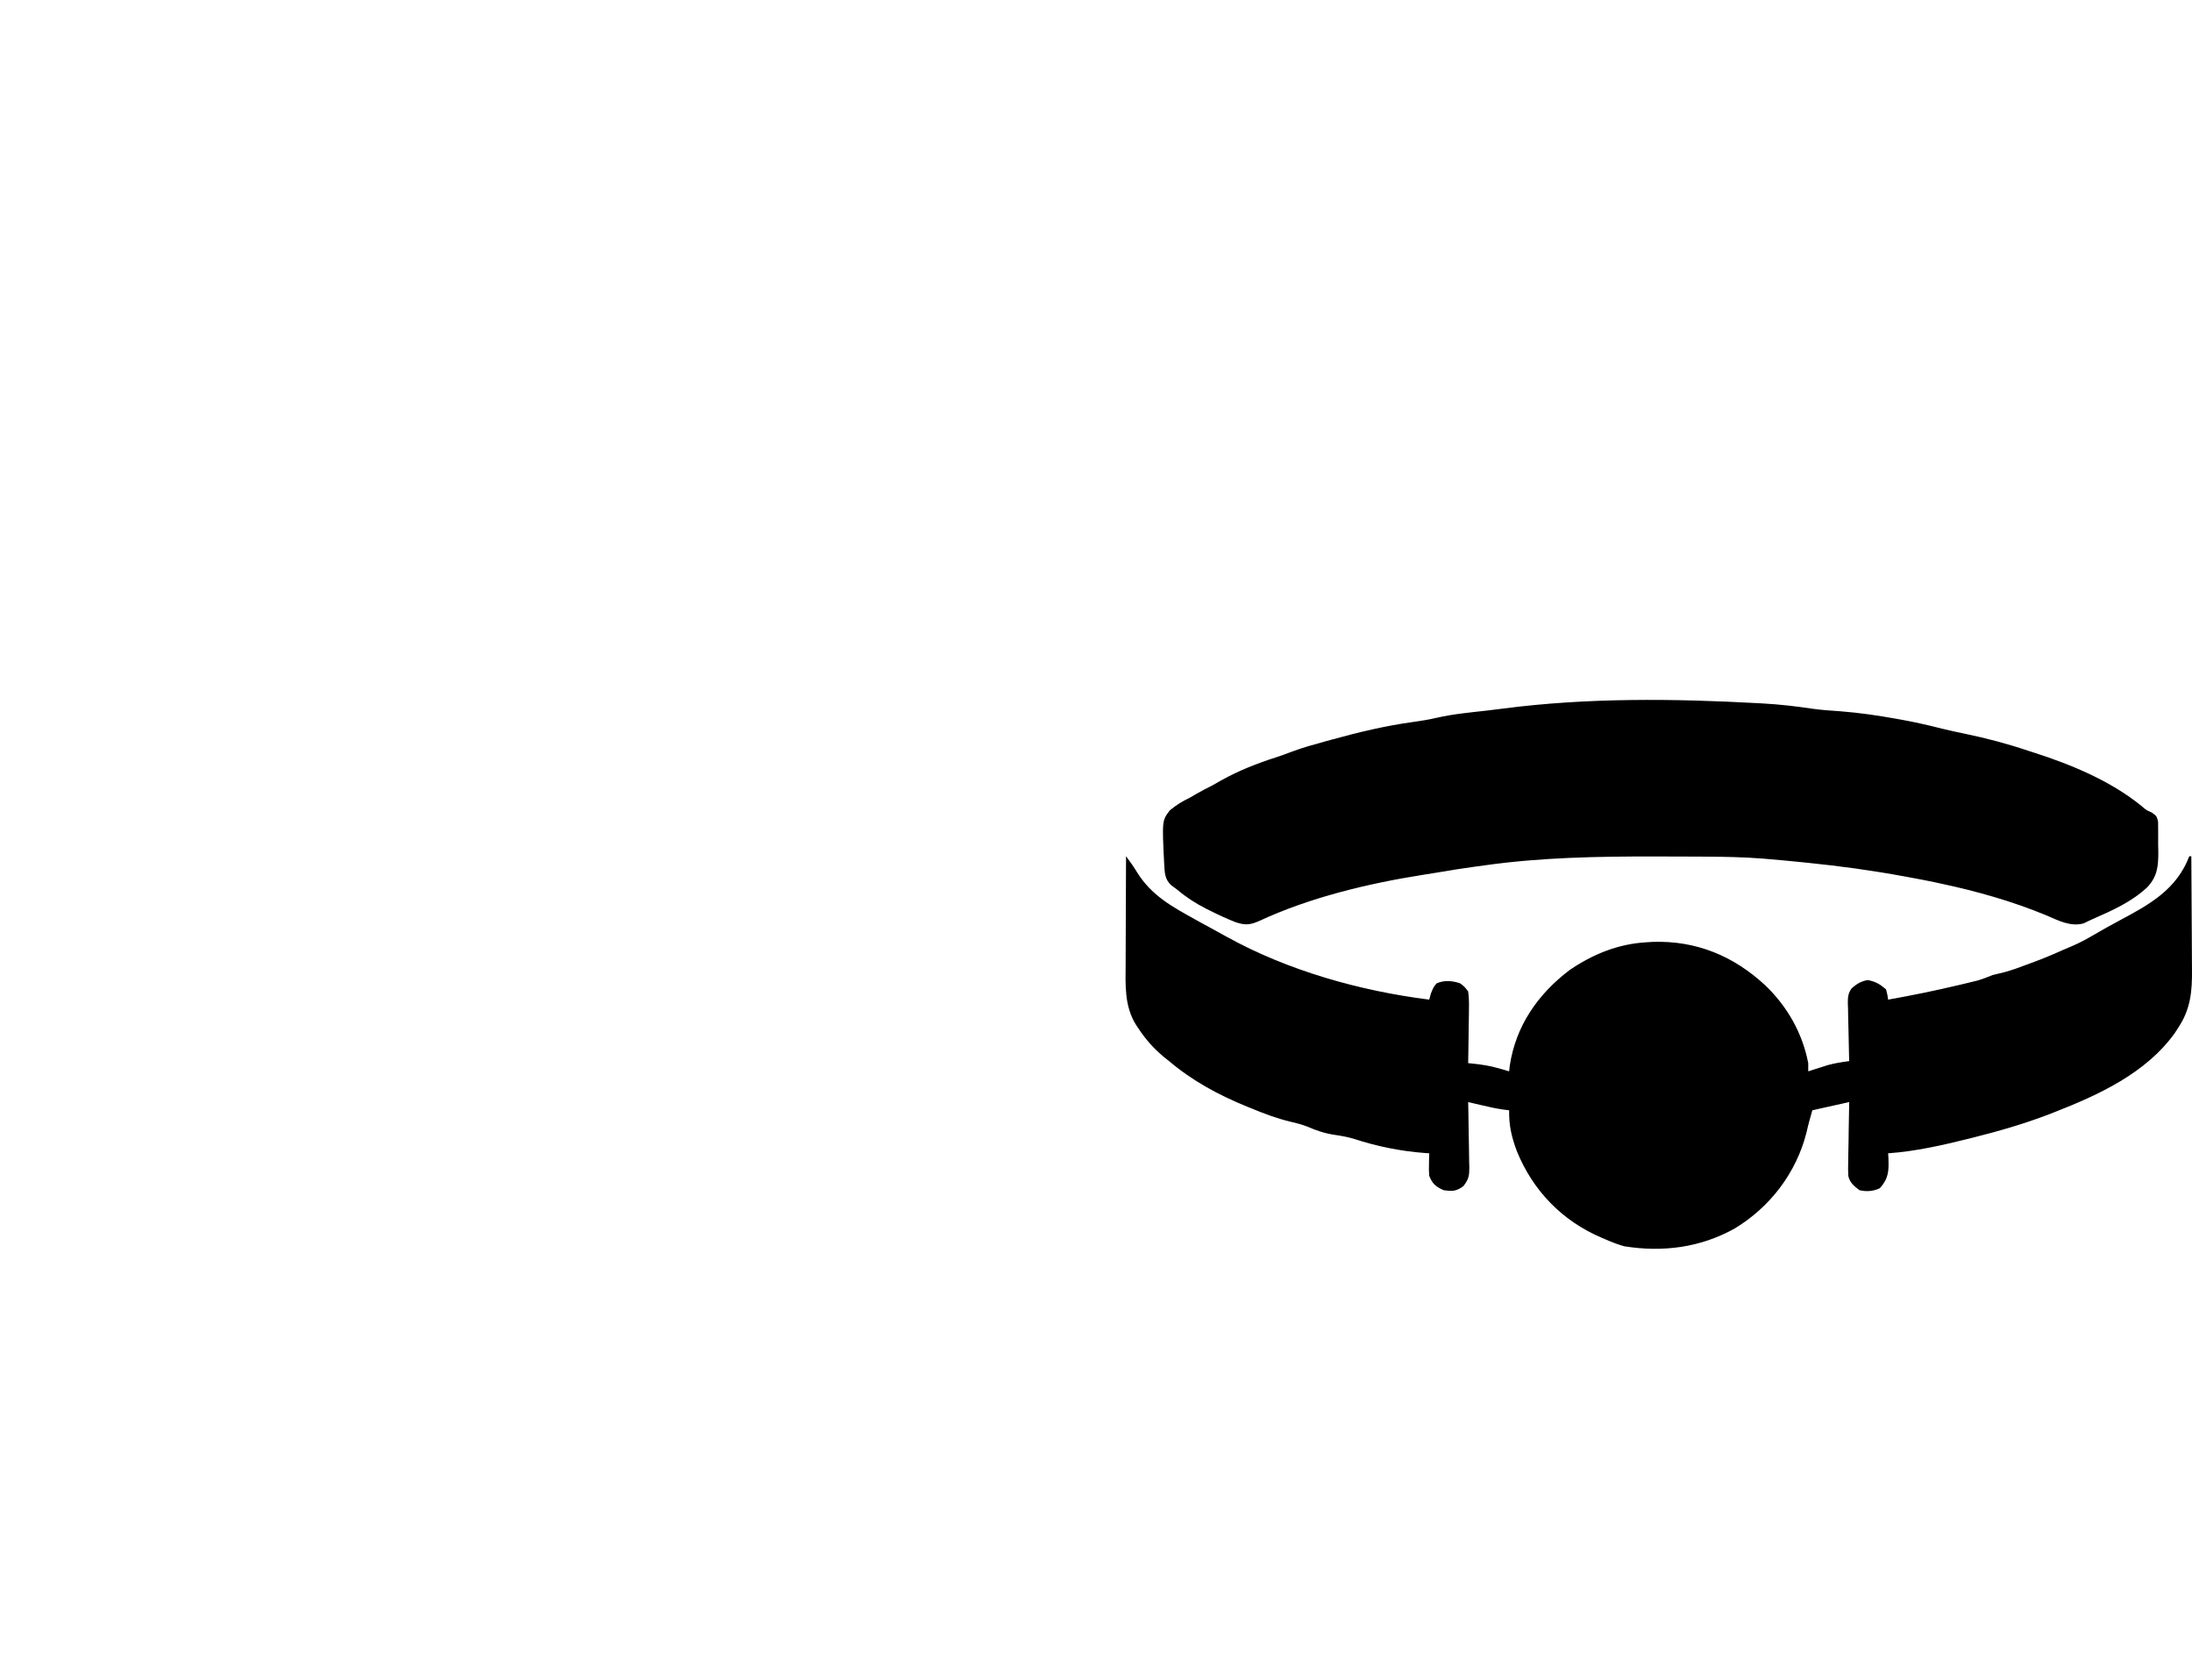
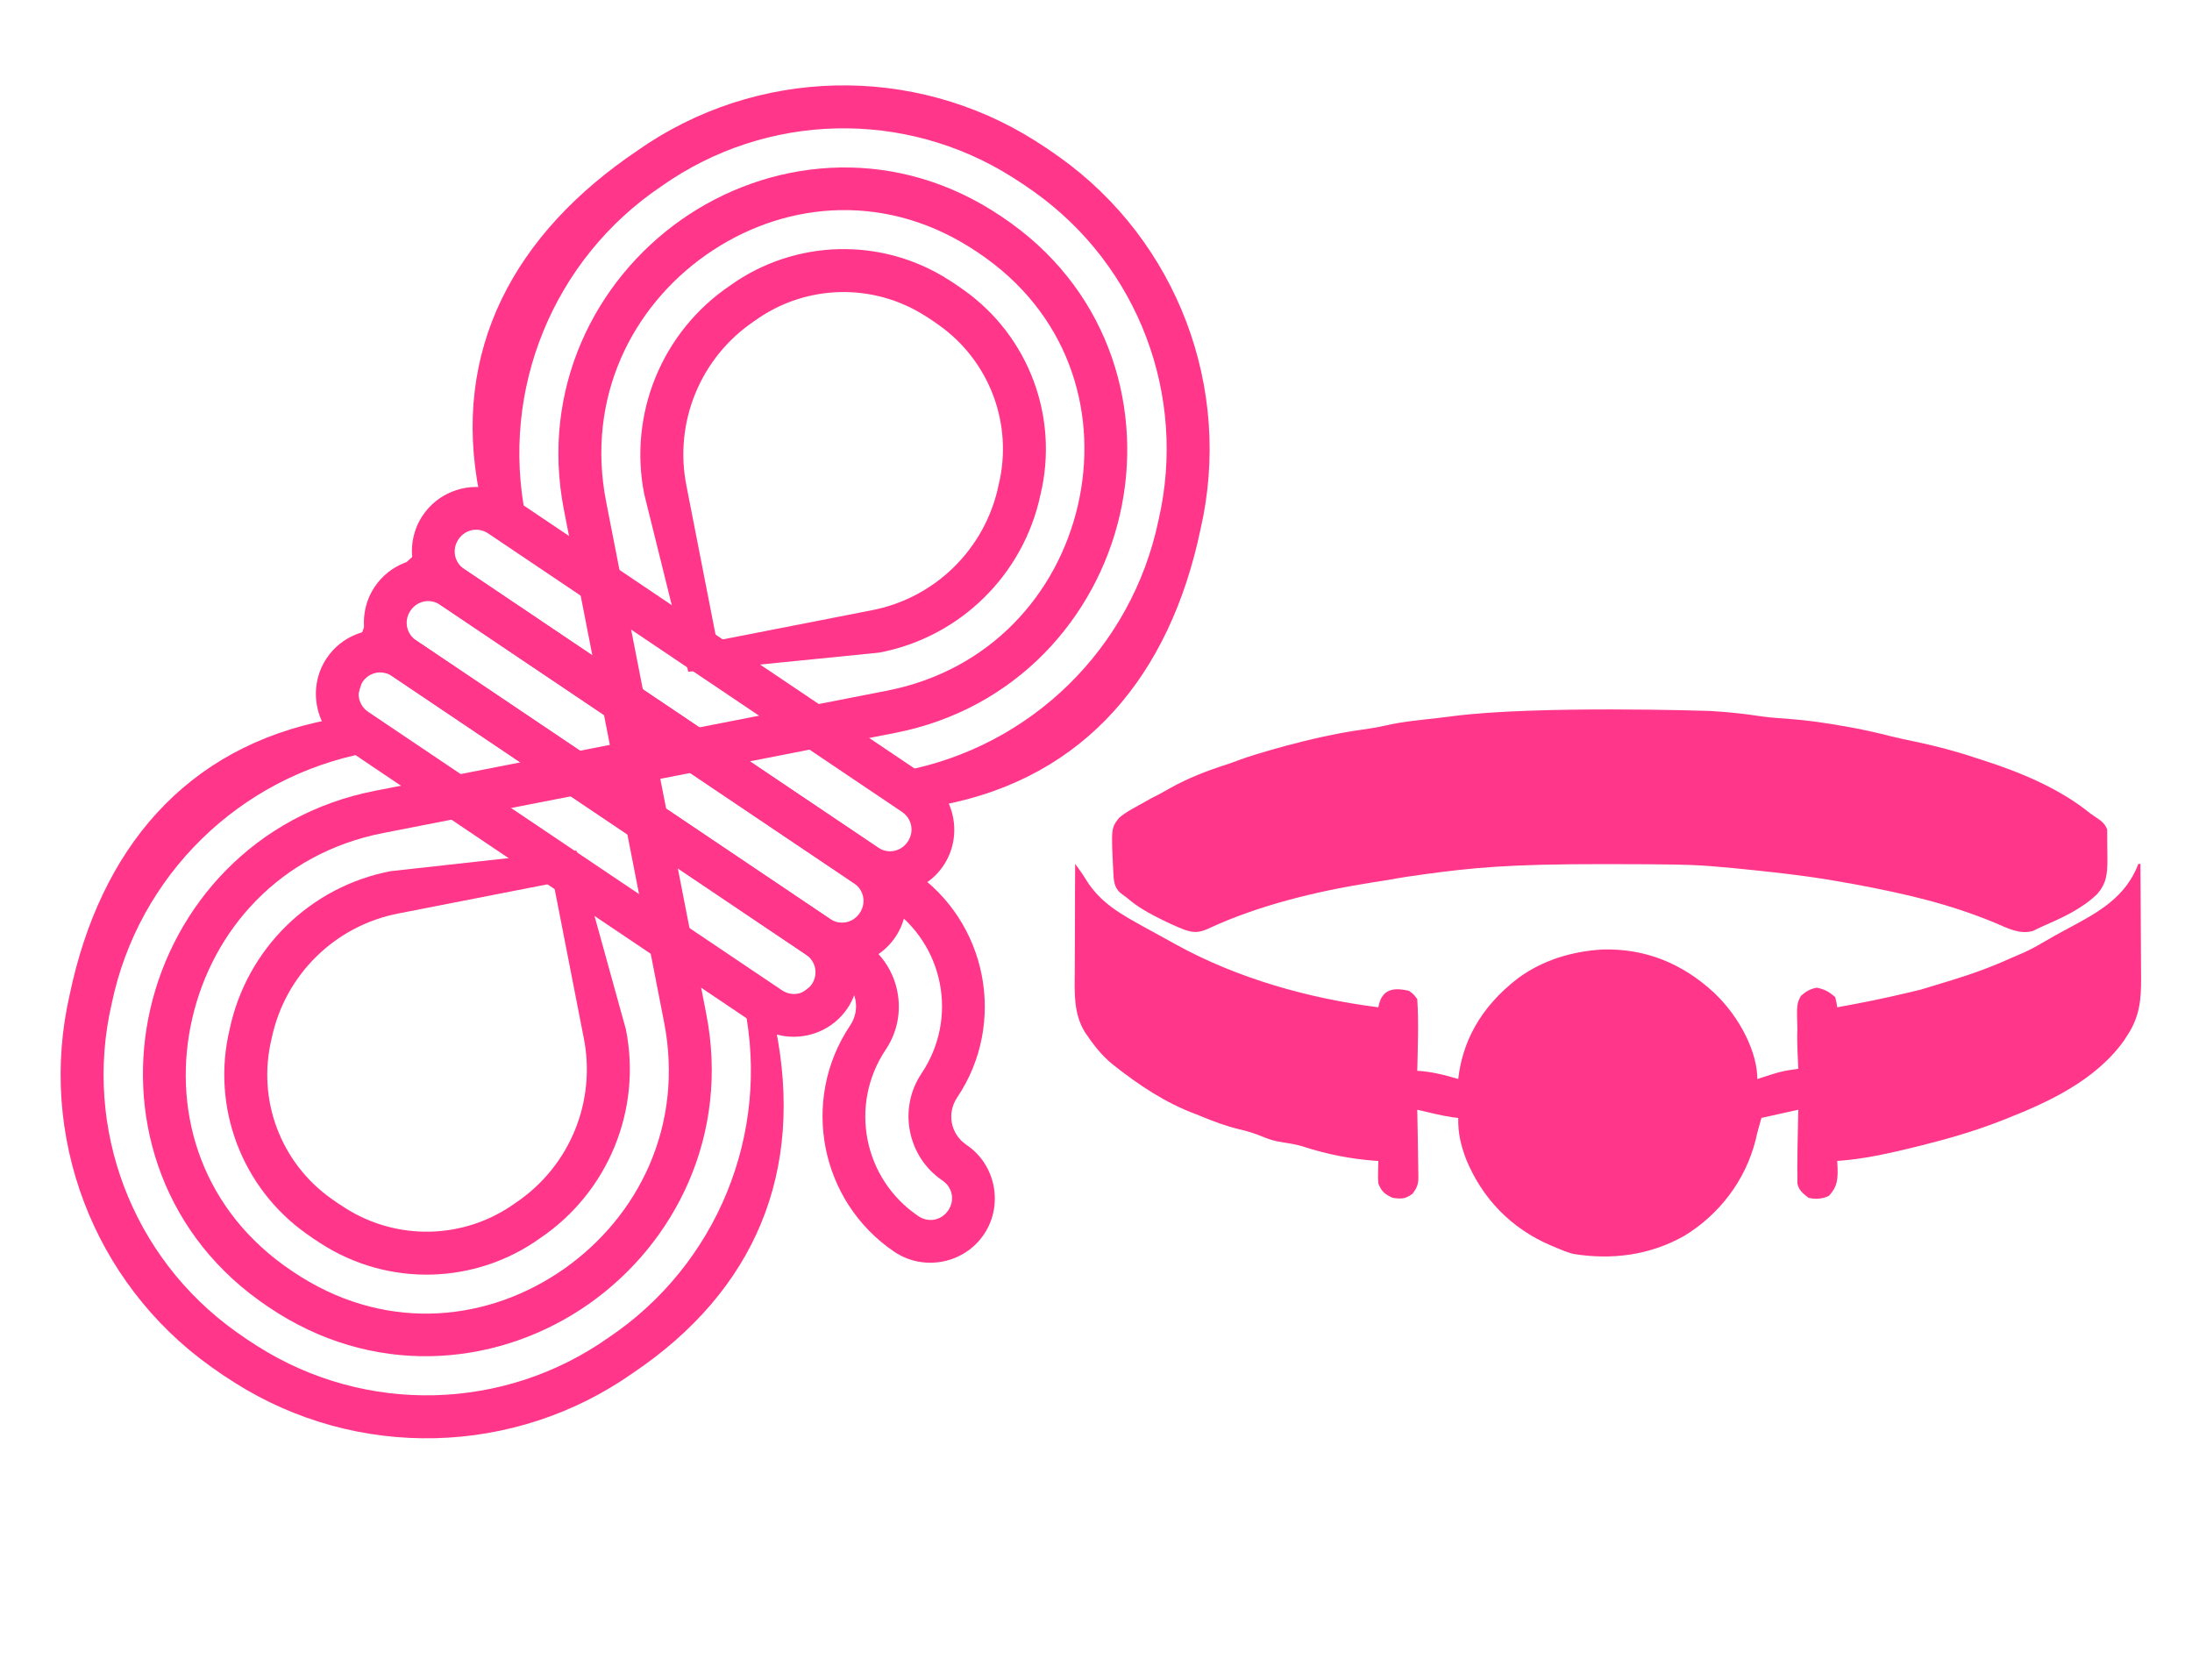
- <svg xmlns="http://www.w3.org/2000/svg" viewBox="113.989 135.884 254.877 195.291" width="254.877px" height="195.291px" preserveAspectRatio="none">
-   <g id="object-3">
-     <g id="object-2" transform="matrix(0.238206, 0, 0, 0.238206, 235.6315, 189.0323)" style="">
-       <path d="M 38.999 194.823 C 40.955 197.405 42.761 199.987 44.436 202.76 C 51.508 214.08 61.581 219.514 72.999 225.823 C 73.883 226.315 74.767 226.808 75.678 227.315 C 77.404 228.267 79.137 229.208 80.874 230.139 C 83.284 231.438 85.674 232.761 88.061 234.1 C 118.053 250.683 153.048 260.535 186.999 264.823 C 187.246 263.895 187.494 262.967 187.749 262.01 C 188.999 258.823 188.999 258.823 190.561 256.885 C 194.343 255.237 198.098 255.566 201.999 256.823 C 204.113 258.365 204.113 258.365 205.999 260.823 C 206.348 263.643 206.467 266.06 206.389 268.87 C 206.384 269.641 206.378 270.412 206.372 271.207 C 206.35 273.663 206.3 276.117 206.249 278.573 C 206.229 280.241 206.21 281.909 206.194 283.577 C 206.15 287.659 206.081 291.741 205.999 295.823 C 206.578 295.877 207.157 295.931 207.754 295.987 C 212.33 296.448 216.631 297.096 221.061 298.385 C 222.001 298.655 222.941 298.924 223.909 299.202 C 224.598 299.407 225.288 299.612 225.999 299.823 C 226.102 298.895 226.205 297.967 226.311 297.01 C 229.268 277.56 240.01 262.164 255.499 250.385 C 266.897 242.634 279.127 237.628 292.999 236.823 C 294.063 236.758 295.128 236.694 296.225 236.627 C 317.325 235.961 335.518 243.462 350.999 257.823 C 361.752 268.088 369.21 281.217 371.999 295.823 C 371.999 297.143 371.999 298.463 371.999 299.823 C 372.856 299.546 373.713 299.268 374.596 298.983 C 375.74 298.621 376.883 298.258 378.061 297.885 C 379.186 297.526 380.312 297.166 381.471 296.795 C 384.983 295.827 388.393 295.306 391.999 294.823 C 391.951 293.317 391.951 293.317 391.903 291.781 C 391.795 288.045 391.726 284.309 391.669 280.571 C 391.639 278.956 391.598 277.341 391.546 275.726 C 391.473 273.4 391.439 271.076 391.413 268.749 C 391.382 268.031 391.351 267.313 391.319 266.573 C 391.317 263.739 391.457 261.498 393.269 259.24 C 395.782 257.047 397.709 255.877 400.999 255.26 C 404.856 255.984 407.03 257.268 409.999 259.823 C 410.667 262.467 410.667 262.467 410.999 264.823 C 422.575 262.753 434.06 260.433 445.499 257.698 C 447.1 257.318 447.1 257.318 448.733 256.93 C 450.241 256.564 450.241 256.564 451.78 256.19 C 452.667 255.975 453.555 255.759 454.469 255.537 C 457.07 254.803 459.495 253.834 461.999 252.823 C 463.933 252.348 465.867 251.874 467.804 251.408 C 471.773 250.35 475.592 248.887 479.436 247.448 C 480.231 247.156 481.026 246.865 481.844 246.565 C 486.607 244.798 491.264 242.87 495.89 240.772 C 497.803 239.911 499.738 239.098 501.674 238.292 C 504.997 236.824 508.054 235.159 511.186 233.323 C 515.406 230.857 519.648 228.46 523.967 226.17 C 538.573 218.406 551.834 211.071 557.999 194.823 C 558.329 194.823 558.659 194.823 558.999 194.823 C 559.068 203.664 559.122 212.505 559.154 221.346 C 559.17 225.452 559.191 229.558 559.225 233.664 C 559.258 237.632 559.276 241.6 559.283 245.568 C 559.289 247.076 559.3 248.585 559.316 250.093 C 559.427 260.846 558.661 269.372 552.624 278.51 C 552.059 279.38 551.494 280.251 550.913 281.147 C 536.955 300.659 513.749 311.349 491.999 319.823 C 491.12 320.166 490.242 320.508 489.337 320.861 C 477.298 325.473 465.054 329.01 452.561 332.135 C 451.903 332.3 451.245 332.466 450.567 332.636 C 437.573 335.871 424.384 338.89 410.999 339.823 C 411.045 340.547 411.091 341.272 411.139 342.018 C 411.375 348.341 411.282 352.035 406.999 356.823 C 403.841 358.402 400.392 358.642 396.999 357.823 C 394.381 355.83 392.318 354.222 391.56 350.903 C 391.421 348.594 391.436 346.334 391.51 344.022 C 391.517 343.186 391.524 342.349 391.532 341.488 C 391.56 338.828 391.622 336.17 391.686 333.51 C 391.711 331.702 391.734 329.894 391.754 328.086 C 391.805 323.664 391.903 319.246 391.999 314.823 C 386.059 316.143 380.119 317.463 373.999 318.823 C 372.987 322.365 371.979 325.913 371.186 329.51 C 366.269 349.217 353.438 366.073 336.124 376.51 C 319.471 385.829 301.035 388.254 282.182 385.206 C 278.972 384.298 276.047 383.178 272.999 381.823 C 272.374 381.56 271.75 381.297 271.107 381.025 C 251.993 372.871 237.673 358.199 229.776 338.823 C 227.17 331.799 225.874 326.298 225.999 318.823 C 225.112 318.72 224.225 318.617 223.311 318.51 C 219.563 317.984 215.913 317.141 212.229 316.28 C 211.061 316.008 209.894 315.735 208.691 315.455 C 207.802 315.246 206.914 315.038 205.999 314.823 C 206.025 315.948 206.051 317.073 206.078 318.232 C 206.169 322.415 206.226 326.599 206.273 330.783 C 206.298 332.593 206.332 334.402 206.376 336.21 C 206.437 338.814 206.465 341.417 206.487 344.022 C 206.513 344.827 206.539 345.633 206.565 346.463 C 206.567 350.718 206.363 352.347 203.687 355.842 C 200.171 358.432 198.28 358.434 193.999 357.823 C 190.184 356.128 188.494 354.686 186.999 350.823 C 186.803 348.026 186.803 348.026 186.874 345.073 C 186.892 344.088 186.91 343.103 186.928 342.088 C 186.952 341.341 186.975 340.593 186.999 339.823 C 186.39 339.785 185.782 339.748 185.155 339.71 C 173.071 338.803 161.586 336.491 150.088 332.725 C 146.992 331.821 144.002 331.282 140.811 330.823 C 135.996 330.11 131.998 328.753 127.549 326.823 C 124.788 325.74 122.076 325.052 119.186 324.385 C 112.521 322.798 106.323 320.438 99.999 317.823 C 99.062 317.444 99.062 317.444 98.107 317.057 C 84.299 311.443 71.42 304.507 59.999 294.823 C 59.19 294.182 58.382 293.541 57.549 292.881 C 52.512 288.693 48.584 284.265 44.999 278.823 C 44.625 278.266 44.251 277.709 43.866 277.135 C 38.105 267.919 38.727 257.539 38.803 247.069 C 38.807 245.557 38.81 244.045 38.812 242.534 C 38.819 238.583 38.839 234.633 38.861 230.683 C 38.882 226.64 38.891 222.598 38.901 218.555 C 38.922 210.644 38.956 202.734 38.999 194.823 Z" style="stroke-width: 1;" id="object-0" />
-       <path d="M 347.865 120.135 C 348.933 120.193 348.933 120.193 350.022 120.253 C 358.047 120.715 365.93 121.603 373.876 122.805 C 378.486 123.453 383.098 123.756 387.74 124.072 C 396.859 124.782 405.8 126.081 414.802 127.697 C 415.947 127.903 417.092 128.108 418.271 128.32 C 424.65 129.506 430.927 130.918 437.21 132.534 C 440.966 133.472 444.745 134.261 448.535 135.047 C 458.963 137.213 469.03 139.853 479.115 143.26 C 480.178 143.599 481.242 143.938 482.337 144.287 C 500.605 150.156 519.84 158.168 534.775 170.385 C 537.038 172.346 537.038 172.346 539.717 173.493 C 542.115 175.26 542.115 175.26 542.777 178.044 C 542.817 181.68 542.844 185.311 542.802 188.947 C 542.83 190.202 542.858 191.457 542.886 192.75 C 542.868 199.718 542.459 204.484 537.691 209.763 C 530.034 217.035 520.511 221.255 510.932 225.454 C 509.449 226.111 507.99 226.824 506.54 227.553 C 500.085 229.434 493.96 226.143 488.115 223.635 C 471.639 216.82 454.534 211.984 437.115 208.26 C 436.018 208.019 434.921 207.778 433.79 207.529 C 429.909 206.713 426.016 205.976 422.115 205.26 C 421.141 205.078 420.167 204.896 419.163 204.709 C 403.365 201.799 387.594 199.62 371.615 198.01 C 370.793 197.927 369.972 197.844 369.126 197.759 C 366.737 197.521 364.348 197.287 361.958 197.057 C 361.273 196.99 360.587 196.924 359.881 196.855 C 357.626 196.644 355.371 196.45 353.115 196.26 C 352.111 196.173 351.107 196.086 350.073 195.996 C 340.482 195.23 330.937 195.065 321.322 195.022 C 320.073 195.014 320.073 195.014 318.8 195.007 C 312.509 194.971 306.218 194.955 299.927 194.947 C 299.006 194.946 298.084 194.944 297.135 194.943 C 269.263 194.908 241.762 195.377 214.115 199.26 C 212.81 199.436 211.505 199.612 210.161 199.793 C 203.63 200.689 197.127 201.688 190.634 202.825 C 188.402 203.21 186.17 203.562 183.931 203.897 C 157.082 208.141 128.642 214.949 103.961 226.443 C 99.548 228.396 97.017 228.568 92.431 227.002 C 88.219 225.357 84.156 223.472 80.115 221.447 C 79.067 220.923 79.067 220.923 77.998 220.388 C 72.95 217.805 68.451 214.928 64.115 211.26 C 63.145 210.538 62.176 209.816 61.177 209.072 C 57.709 206.025 57.881 202.582 57.595 198.193 C 56.565 177.375 56.565 177.375 60.404 172.397 C 63.52 169.808 66.469 168.015 70.115 166.26 C 71.081 165.694 72.048 165.128 73.044 164.545 C 75.692 163.011 78.381 161.633 81.115 160.26 C 82.618 159.412 84.119 158.558 85.615 157.697 C 94.223 152.937 103.086 149.464 112.439 146.471 C 114.923 145.652 117.386 144.769 119.826 143.826 C 125.132 141.813 130.586 140.334 136.052 138.822 C 137.161 138.515 138.27 138.208 139.412 137.892 C 152.579 134.275 165.539 131.149 179.079 129.298 C 182.961 128.764 186.766 128.148 190.583 127.26 C 198.694 125.394 206.994 124.648 215.252 123.711 C 217.896 123.402 220.534 123.08 223.172 122.734 C 264.293 117.378 306.5 117.867 347.865 120.135 Z" style="stroke-width: 1;" id="object-1" />
-     </g>
-     <g>
-       <g id="Group_3276" data-name="Group 3276" transform="matrix(1, 0, 0, 1, -368.8514, 60.48193)">
-         <g transform="matrix(0.829654, 0.558278, -0.558278, 0.829654, 17.30313, -4.370554)" style="transform-origin: 554.374px 177.418px;">
-           <g>
-             <g>
-               <path id="Path_1700" data-name="Path 1700" d="M522.052,198.867c-18.834,18.834-6.444,51.523,20.175,52.423q.633.021,1.27.021t1.27-.021c26.62-.9,39.009-33.589,20.175-52.423l-42.891-42.891c-18.834-18.834-6.444-51.523,20.175-52.423q.633-.021,1.27-.021t1.27.021c26.62.9,39.009,33.589,20.175,52.423Z" fill="none" stroke="#ff368a" stroke-miterlimit="10" stroke-width="5" />
-             </g>
-             <g id="Group_3271" data-name="Group 3271">
-               <g>
-                 <g>
-                   <g>
-                     <g id="Group_3270" data-name="Group 3270">
-                       <path id="Path_1699" data-name="Path 1699" d="M600.322,205.356a16.486,16.486,0,0,1-16.467-16.467,6.474,6.474,0,0,0-6.467-6.467h-4.119a5,5,0,0,1,0-10h4.119a16.486,16.486,0,0,1,16.467,16.467,6.474,6.474,0,0,0,6.467,6.467,5,5,0,0,1,0,10Z" fill="none" stroke="#ff368a" stroke-miterlimit="10" stroke-width="5" />
-                     </g>
-                     <path id="Path_1701" data-name="Path 1701" d="M543.5,260.829q-.8,0-1.589-.027a39.2,39.2,0,0,1-35.548-25.2,39.928,39.928,0,0,1,8.961-43.469l14.715-14.715-14.715-14.715a39.928,39.928,0,0,1-8.961-43.469,39.2,39.2,0,0,1,35.545-25.2c1.06-.036,2.124-.035,3.18,0a39.2,39.2,0,0,1,35.548,25.2,39.93,39.93,0,0,1-8.961,43.469l-14.715,14.715,14.715,14.715a39.93,39.93,0,0,1,8.961,43.469,39.2,39.2,0,0,1-35.545,25.2C544.559,260.82,544.03,260.829,543.5,260.829Zm0-69.947L528.783,205.6a21.188,21.188,0,0,0-4.714,23.022,20.159,20.159,0,0,0,18.481,13.158c.626.021,1.269.021,1.9,0a20.156,20.156,0,0,0,18.478-13.158,21.188,21.188,0,0,0-4.714-23.022Zm0-77.832c-.318,0-.636,0-.951.016a20.158,20.158,0,0,0-18.479,13.158,21.188,21.188,0,0,0,4.714,23.022L543.5,163.961l14.715-14.715a21.19,21.19,0,0,0,4.714-23.022,20.155,20.155,0,0,0-18.48-13.158C544.134,113.055,543.816,113.05,543.5,113.05Z" fill="none" stroke="#ff368a" stroke-miterlimit="10" stroke-width="5" />
-                   </g>
-                 </g>
-               </g>
-             </g>
-           </g>
-           <g id="Group_3275" data-name="Group 3275">
-             <g id="Group_3272" data-name="Group 3272">
-               <path id="Path_1702" data-name="Path 1702" d="M572.48,172.421H514.515a5,5,0,0,1-5-5h0a5,5,0,0,1,5-5H572.48a5,5,0,0,1,5,5h0A5,5,0,0,1,572.48,172.421Z" fill="none" stroke="#ff368a" stroke-miterlimit="10" stroke-width="5" />
-             </g>
-             <g id="Group_3273" data-name="Group 3273">
-               <path id="Path_1703" data-name="Path 1703" d="M572.48,182.421H514.515a5,5,0,0,1-5-5h0a5,5,0,0,1,5-5H572.48a5,5,0,0,1,5,5h0A5,5,0,0,1,572.48,182.421Z" fill="none" stroke="#ff368a" stroke-miterlimit="10" stroke-width="5" />
-             </g>
-             <g id="Group_3274" data-name="Group 3274">
-               <path id="Path_1704" data-name="Path 1704" d="M572.48,192.421H514.515a5,5,0,0,1-5-5h0a5,5,0,0,1,5-5H572.48a5,5,0,0,1,5,5h0A5,5,0,0,1,572.48,192.421Z" fill="none" stroke="#ff368a" stroke-miterlimit="10" stroke-width="5" />
-             </g>
-           </g>
-         </g>
+ <svg xmlns="http://www.w3.org/2000/svg" viewBox="113.989 135.884 254.877 195.291" width="254.877px" height="195.291px" preserveAspectRatio="none" version="1.1" id="svg7">
+   <defs id="defs7">
+     </defs>
+   <g id="object-3" style="fill:#ff368a;fill-opacity:1">
+     <path d="m 312.577,218.537 c 0.254,0.014 0.254,0.014 0.514,0.028 1.912,0.11 3.789,0.322 5.682,0.608 1.098,0.154 2.197,0.227 3.302,0.302 2.172,0.169 4.302,0.479 6.446,0.864 0.273,0.049 0.545,0.098 0.826,0.148 1.52,0.283 3.015,0.619 4.511,1.004 0.895,0.223 1.795,0.411 2.698,0.599 2.484,0.516 4.882,1.145 7.284,1.956 0.253,0.081 0.507,0.162 0.767,0.245 4.352,1.398 8.933,3.307 12.491,6.217 0.819,0.605 1.536,0.851 1.906,1.824 0.023,1.967 -0.008,1.945 0.026,3.503 -0.004,1.66 -0.102,2.795 -1.237,4.053 -1.824,1.732 -4.092,2.737 -6.374,3.738 -0.353,0.157 -0.701,0.326 -1.046,0.5 -1.538,0.448 -2.997,-0.336 -4.389,-0.933 -5.348,-2.212 -10.351,-3.375 -16.425,-4.508 -3.59,-0.661 -6.64,-1.146 -14.121,-1.871 -0.778,-0.072 -1.557,-0.137 -2.336,-0.205 -1.483,-0.118 -2.639,-0.204 -7.449,-0.236 -1.499,-0.009 -2.997,-0.012 -4.496,-0.014 -0.219,-2.4e-4 -0.439,-7.2e-4 -0.665,-9.6e-4 -11.12,-0.013 -15.324,0.43 -20.718,1.155 -4.302,0.59 -2.655,0.44 -6.248,0.978 -6.396,1.011 -13.17,2.633 -19.049,5.371 -1.051,0.465 -1.654,0.506 -2.747,0.133 -1.003,-0.392 -1.971,-0.841 -2.934,-1.323 -2.055,-1.028 -2.953,-1.701 -3.811,-2.427 -0.231,-0.172 -0.462,-0.344 -0.7,-0.521 -0.826,-0.726 -0.785,-1.546 -0.853,-2.591 -0.245,-4.959 -0.245,-4.959 0.669,-6.145 0.898,-0.786 1.99,-1.273 3.011,-1.87 1.529,-0.886 0.726,-0.326 2.994,-1.631 2.05,-1.134 4.162,-1.961 6.39,-2.674 0.592,-0.195 1.178,-0.405 1.76,-0.63 0.968,-0.367 8.068,-2.634 14.114,-3.461 0.925,-0.127 1.831,-0.274 2.74,-0.485 1.932,-0.445 3.909,-0.622 5.876,-0.845 0.63,-0.074 1.258,-0.15 1.887,-0.233 9.795,-1.276 29.703,-0.619 29.703,-0.619 z" style="fill:#ff368a;fill-opacity:1;stroke-width:0.238;fill-rule:nonzero" id="object-1" />
+     <g id="g7" transform="translate(187.5191,-282.2655)" style="fill:#ff368a;fill-opacity:1">
+       <g id="g2" style="fill:#ff368a;fill-opacity:1" transform="rotate(33.93679,-267.7215,-548.0119)">
+         <g id="Group_3270" data-name="Group 3270" style="fill:#ff368a;fill-opacity:1" />
      </g>
+       <path d="m 51.484,518.594 c 0.466,0.615 0.896,1.23 1.295,1.891 1.685,2.696 4.084,3.991 6.804,5.494 0.621,0.35 1.249,0.689 1.876,1.028 0.574,0.309 1.143,0.625 1.712,0.944 7.144,3.95 15.48,6.297 23.568,7.318 0.361,-2.072 1.685,-2.369 3.573,-1.906 0.504,0.367 0.504,0.367 0.953,0.953 0.177,2.773 0.053,5.559 1e-4,8.337 1.516,0.083 2.979,0.423 4.764,0.953 0.444,-4.009 2.338,-8.21 7.027,-11.776 2.872,-2.069 6.207,-3.065 9.701,-3.277 5.026,-0.159 9.36,1.628 13.047,5.049 3.079,2.939 5.002,6.983 5.002,10.005 2.624,-0.857 2.878,-0.922 4.764,-1.191 -0.038,-1.183 -0.183,-3.036 -0.108,-4.549 -0.09,-2.882 -0.069,-3.033 0.41,-3.927 0.599,-0.522 1.058,-0.801 1.841,-0.948 0.919,0.172 1.437,0.478 2.144,1.087 0.159,0.63 0.159,0.63 0.238,1.191 2.757,-0.493 5.493,-1.046 8.218,-1.697 0.499,-0.117 0.998,-0.238 1.496,-0.359 2.398,-0.731 4.805,-1.42 7.161,-2.293 1.135,-0.421 2.244,-0.88 3.346,-1.38 0.456,-0.205 0.917,-0.399 1.378,-0.591 0.792,-0.35 1.52,-0.746 2.266,-1.184 1.005,-0.587 2.016,-1.158 3.045,-1.704 3.479,-1.849 6.638,-3.597 8.107,-7.467 h 0.238 c 0.041,4.388 0.037,8.777 0.076,13.166 0.026,2.561 -0.156,4.592 -1.594,6.769 -0.135,0.207 -0.269,0.415 -0.408,0.628 -3.325,4.648 -8.853,7.194 -14.034,9.213 -0.209,0.082 -0.419,0.163 -0.634,0.247 -2.868,1.099 -5.784,1.941 -8.76,2.686 -4.107,1.03 -6.923,1.624 -9.9,1.831 0.134,2.101 0.05,2.929 -0.953,4.05 -0.752,0.376 -1.574,0.433 -2.382,0.238 -0.624,-0.475 -1.115,-0.858 -1.296,-1.648 -0.044,-2.863 0.048,-5.731 0.104,-8.594 l -4.288,0.953 c -0.241,0.844 -0.481,1.689 -0.67,2.546 -1.171,4.694 -4.228,8.71 -8.352,11.196 -3.967,2.22 -8.358,2.797 -12.849,2.071 -0.763,-0.216 -0.895,-0.259 -2.638,-0.996 -4.553,-1.942 -7.964,-5.437 -9.845,-10.053 -0.621,-1.673 -0.929,-2.984 -0.9,-4.764 -0.211,-0.025 -0.423,-0.049 -0.64,-0.075 -1.391,-0.209 -2.756,-0.557 -4.124,-0.878 0.015,0.66 0.103,5.378 0.116,6.955 0.047,1.495 0.043,1.889 -0.667,2.816 -0.838,0.617 -1.288,0.617 -2.308,0.472 -0.909,-0.404 -1.311,-0.747 -1.667,-1.667 -0.047,-0.666 -0.047,-0.666 -0.03,-1.37 0.004,-0.417 0.018,-0.834 0.03,-1.251 -0.145,-0.009 -0.29,-0.018 -0.439,-0.027 -2.878,-0.216 -5.614,-0.767 -8.353,-1.664 -0.737,-0.215 -1.45,-0.344 -2.21,-0.453 -2.319,-0.343 -2.321,-0.88 -5.151,-1.534 -1.588,-0.378 -3.064,-0.94 -4.57,-1.563 -0.223,-0.09 -0.223,-0.09 -0.451,-0.182 -3.573,-1.314 -6.703,-3.414 -9.661,-5.759 -1.318,-1.04 -2.328,-2.371 -3.259,-3.751 -1.372,-2.195 -1.224,-4.668 -1.206,-7.162 0.132,-27.83 -0.13,20.394 0.047,-12.445 z" style="fill:#ff368a;fill-opacity:1;stroke-width:0.238" id="object-0" />
+       <path style="baseline-shift:baseline;display:inline;overflow:visible;vector-effect:none;fill:#ff368a;fill-opacity:1;stroke-miterlimit:10;enable-background:accumulate;stop-color:#000000" d="m 22.961,437.667 c -6.264,0.339 -12.265,2.511 -17.289,6.045 -10.048,7.068 -16.378,19.685 -13.631,33.734 l 5.34,27.312 -27.311,5.34 c -14.049,2.747 -23.352,13.362 -26.115,25.332 -2.763,11.97 0.995,25.507 12.604,33.902 v 0.002 c 0.365,0.263 0.734,0.521 1.109,0.773 0.375,0.252 0.755,0.498 1.137,0.736 v 0.002 c 12.15,7.592 26.105,5.973 36.152,-1.096 C 5.005,562.683 11.335,550.066 8.588,536.017 L 3.248,508.705 30.559,503.365 C 44.608,500.618 53.913,490.003 56.676,478.033 59.439,466.063 55.682,452.526 44.072,444.13 v -0.002 h -0.002 c -0.365,-0.263 -0.734,-0.521 -1.109,-0.773 -0.375,-0.252 -0.753,-0.498 -1.135,-0.736 l -0.002,-0.002 C 35.75,438.821 29.225,437.328 22.961,437.667 Z m 0.207,4.951 c 5.278,-0.296 10.787,0.978 16.006,4.238 0.334,0.209 0.667,0.425 0.996,0.646 0.329,0.221 0.653,0.447 0.973,0.678 9.974,7.213 13.022,18.498 10.66,28.727 -2.361,10.228 -10.112,19.187 -22.203,21.551 l -27.311,5.34 -5.34,-27.311 c -2.364,-12.091 3.014,-22.646 11.6,-28.686 4.293,-3.02 9.341,-4.887 14.619,-5.184 z m -24.826,67.047 5.34,27.311 c 2.364,12.091 -3.014,22.647 -11.6,28.688 -8.585,6.04 -20.187,7.465 -30.625,0.943 h -0.002 c -0.334,-0.209 -0.665,-0.425 -0.994,-0.646 -0.329,-0.221 -0.653,-0.447 -0.973,-0.678 h -0.002 c -9.972,-7.212 -13.021,-18.498 -10.66,-28.727 2.361,-10.229 10.114,-19.187 22.205,-21.551 z" id="Path_1700" />
+       <path style="baseline-shift:baseline;display:inline;overflow:visible;vector-effect:none;fill:#ff368a;fill-opacity:1;stroke-miterlimit:10;enable-background:accumulate;stop-color:#000000" d="m 29.203,517.131 c -1.901,-1.279 0.067,1.931 -1.816,2.415 -1.883,0.484 1.626,4.263 0.618,5.761 -1.008,1.498 -7.547,0.352 -7.287,2.279 0.26,1.926 -1.791,0.71 0.111,1.99 l 3.417,2.3 c 1.838,1.243 2.311,3.666 1.074,5.509 -5.818,8.668 -3.508,20.481 5.146,26.319 l 0.002,10e-4 0.002,10e-4 c 3.412,2.296 8.114,1.377 10.409,-2.035 2.296,-3.411 1.377,-8.112 -2.034,-10.408 l -0.002,-10e-4 c -1.84,-1.242 -2.313,-3.664 -1.075,-5.507 5.818,-8.668 3.508,-20.484 -5.147,-26.322 l -0.002,-10e-4 z m -2.791,4.148 3.417,2.3 c 6.415,4.33 8.102,12.962 3.788,19.388 -2.742,4.084 -1.646,9.689 2.432,12.44 l 0.002,10e-4 0.002,0.001 c 1.17,0.787 1.466,2.3 0.678,3.47 -0.787,1.17 -2.298,1.465 -3.468,0.68 -6.417,-4.329 -8.105,-12.96 -3.791,-19.388 2.742,-4.084 1.645,-9.692 -2.433,-12.443 l -0.002,-0.001 0.351,0.701 c 0.466,0.931 1.857,-4.102 2.722,-3.52 z" id="Path_1699" />
+       <path style="baseline-shift:baseline;display:inline;overflow:visible;vector-effect:none;fill:#ff368a;fill-opacity:1;stroke-miterlimit:10;enable-background:accumulate;stop-color:#000000" d="m -16.703,474.902 c -2.869,-0.55 -5.944,0.607 -7.666,3.166 -2.296,3.412 -1.377,8.114 2.035,10.41 l 48.092,32.359 c 3.412,2.296 8.112,1.377 10.408,-2.035 2.296,-3.412 1.377,-8.112 -2.035,-10.408 l -48.09,-32.361 c -0.853,-0.574 -1.788,-0.947 -2.744,-1.131 z m -1.926,4.885 c 0.623,-0.122 1.294,8.5e-4 1.879,0.395 L 31.34,512.542 c 1.17,0.787 1.465,2.299 0.678,3.469 -0.787,1.17 -2.299,1.467 -3.469,0.68 l -48.092,-32.361 c -1.17,-0.787 -1.465,-2.301 -0.678,-3.471 0.394,-0.585 0.969,-0.95 1.592,-1.072 z" id="Path_1702" />
+       <path style="baseline-shift:baseline;display:inline;overflow:visible;vector-effect:none;fill:#ff368a;fill-opacity:1;stroke-miterlimit:10;enable-background:accumulate;stop-color:#000000" d="M 46.889,434.551 C 32.651,425.528 14.362,425.97 0.576,435.667 -13.646,445.253 -21.175,458.836 -17.762,475.646 l -11.77,10.899 -5.627,15.269 c -16.849,3.176 -26.732,15.141 -30.254,31.921 -3.791,16.424 2.689,33.533 16.412,43.324 0.446,0.322 0.899,0.638 1.36,0.948 0.459,0.309 0.922,0.61 1.393,0.904 14.238,9.023 32.526,8.58 46.311,-1.117 C 14.284,568.208 20.049,554.391 16.637,537.581 l 13.301,-11.017 3.845,-11.973 2.135,-2.825 c 16.848,-3.177 26.613,-15.26 30.135,-32.039 3.791,-16.424 -2.689,-33.533 -16.412,-43.324 -0.892,-0.644 -1.812,-1.264 -2.751,-1.851 z m -2.677,4.223 0.007,0.004 0.007,0.004 c 0.85,0.531 1.688,1.096 2.5,1.682 l 0.005,0.003 0.007,0.004 c 12.096,8.629 17.792,23.678 14.441,38.153 l -0.006,0.027 -0.006,0.027 c -3.104,14.831 -14.826,26.315 -29.717,29.115 0,0 -4.68,-7.417 -0.009,0.003 4.67,7.42 2.363,4.241 -4.548,17.051 -6.911,12.81 -13.862,10.308 -13.862,10.308 l 5.12e-4,0.01 c 3.014,14.85 -3.209,30.033 -15.778,38.495 l -0.022,0.015 -0.022,0.015 c -12.146,8.556 -28.232,8.947 -40.781,0.994 l -0.007,-0.004 -0.007,-0.004 c -0.428,-0.267 -0.847,-0.54 -1.264,-0.82 -0.419,-0.282 -0.831,-0.569 -1.234,-0.861 l -0.007,-0.004 -0.008,-0.006 c -12.096,-8.629 -17.791,-23.677 -14.44,-38.152 l 0.006,-0.027 0.006,-0.027 c 3.104,-14.831 14.824,-26.316 29.715,-29.116 0,0 6.476,5.159 0.011,-0.002 -6.464,-5.161 9.954,-26.691 9.954,-26.691 l 8.456,-0.668 -0.002,-0.011 c -3.015,-14.85 3.21,-30.032 15.78,-38.494 l 0.022,-0.015 0.022,-0.015 C 15.579,431.213 31.663,430.821 44.212,438.774 Z m -6.562,12.48 c -0.246,-0.165 -0.528,-0.356 -0.842,-0.548 -0.003,-0.002 -0.005,-0.003 -0.008,-0.006 -7.807,-5.012 -17.902,-4.751 -25.44,0.653 -7.904,5.337 -11.843,14.914 -9.976,24.268 l 5.116,20.633 22.224,-2.226 0.011,-0.002 c 9.361,-1.793 16.743,-9.038 18.717,-18.36 2.177,-9.023 -1.38,-18.48 -8.967,-23.829 -0.277,-0.2 -0.557,-0.396 -0.836,-0.584 z m -2.791,4.148 c 0.24,0.162 0.478,0.326 0.707,0.492 l 0.015,0.01 0.013,0.011 c 5.937,4.179 8.707,11.543 6.996,18.599 l -0.009,0.038 -0.007,0.038 c -1.548,7.389 -7.372,13.11 -14.787,14.526 l -0.006,10e-4 -17.975,3.515 -3.515,-17.975 -0.001,-0.006 C 4.809,467.25 7.916,459.7 14.177,455.483 l 0.031,-0.022 0.032,-0.023 c 5.892,-4.242 13.757,-4.45 19.864,-0.525 l 0.032,0.019 0.032,0.019 c 0.197,0.119 0.427,0.273 0.69,0.45 z m -41.364,61.649 -21.598,2.391 c -9.363,1.793 -16.748,9.041 -18.719,18.366 -2.175,9.027 1.389,18.489 8.983,23.835 0.538,0.388 1.097,0.764 1.663,1.119 7.808,5.018 17.908,4.759 25.448,-0.647 7.904,-5.337 11.843,-14.914 9.976,-24.268 l -0.002,-0.011 z m -2.666,3.783 3.512,17.976 0.001,0.006 c 1.481,7.402 -1.625,14.952 -7.887,19.169 l -0.031,0.021 -0.032,0.023 c -5.891,4.243 -13.758,4.451 -19.865,0.527 l -0.011,-0.008 -0.013,-0.009 c -0.487,-0.305 -0.976,-0.634 -1.437,-0.967 l -0.013,-0.009 -0.013,-0.009 c -5.937,-4.18 -8.707,-11.546 -6.996,-18.602 l 0.009,-0.038 0.007,-0.038 c 1.547,-7.389 7.372,-13.11 14.787,-14.526 l 0.006,-10e-4 z" id="Path_1701" />
+       <path style="baseline-shift:baseline;display:inline;overflow:visible;vector-effect:none;fill:#ff368a;fill-opacity:1;stroke-miterlimit:10;enable-background:accumulate;stop-color:#000000" d="m -22.285,483.199 c -2.869,-0.55 -5.944,0.607 -7.666,3.166 -2.296,3.412 -1.377,8.114 2.035,10.41 l 48.09,32.359 c 3.412,2.296 8.114,1.377 10.41,-2.035 2.296,-3.412 1.377,-8.112 -2.035,-10.408 l -48.092,-32.361 c -0.853,-0.574 -1.786,-0.947 -2.742,-1.131 z m -1.928,4.885 c 0.623,-0.122 1.294,8.6e-4 1.879,0.395 l 48.092,32.359 c 1.17,0.787 1.465,2.301 0.678,3.471 -0.787,1.17 -2.299,1.465 -3.469,0.678 l -48.092,-32.359 c -1.17,-0.787 -1.465,-2.301 -0.678,-3.471 0.394,-0.585 0.967,-0.951 1.59,-1.072 z" id="Path_1703" />
+       <path style="baseline-shift:baseline;display:inline;overflow:visible;vector-effect:none;fill:#ff368a;fill-opacity:1;stroke-miterlimit:10;enable-background:accumulate;stop-color:#000000" d="m -27.867,491.496 c -2.869,-0.55 -5.946,0.607 -7.668,3.166 -2.296,3.412 -1.377,8.112 2.035,10.408 l 48.092,32.361 c 3.412,2.296 8.114,1.377 10.41,-2.035 2.296,-3.412 1.377,-8.114 -2.035,-10.41 l -48.092,-32.359 c -0.853,-0.574 -1.786,-0.947 -2.742,-1.131 z m -1.928,4.885 c 0.623,-0.122 1.294,8.5e-4 1.879,0.395 l 48.09,32.359 c 1.17,0.787 1.467,2.301 0.68,3.471 -0.787,1.17 -2.301,1.465 -3.471,0.678 l -48.09,-32.359 c -1.17,-0.787 -1.467,-2.301 -0.68,-3.471 0.394,-0.585 0.969,-0.95 1.592,-1.072 z" id="Path_1704" />
    </g>
  </g>
</svg>
